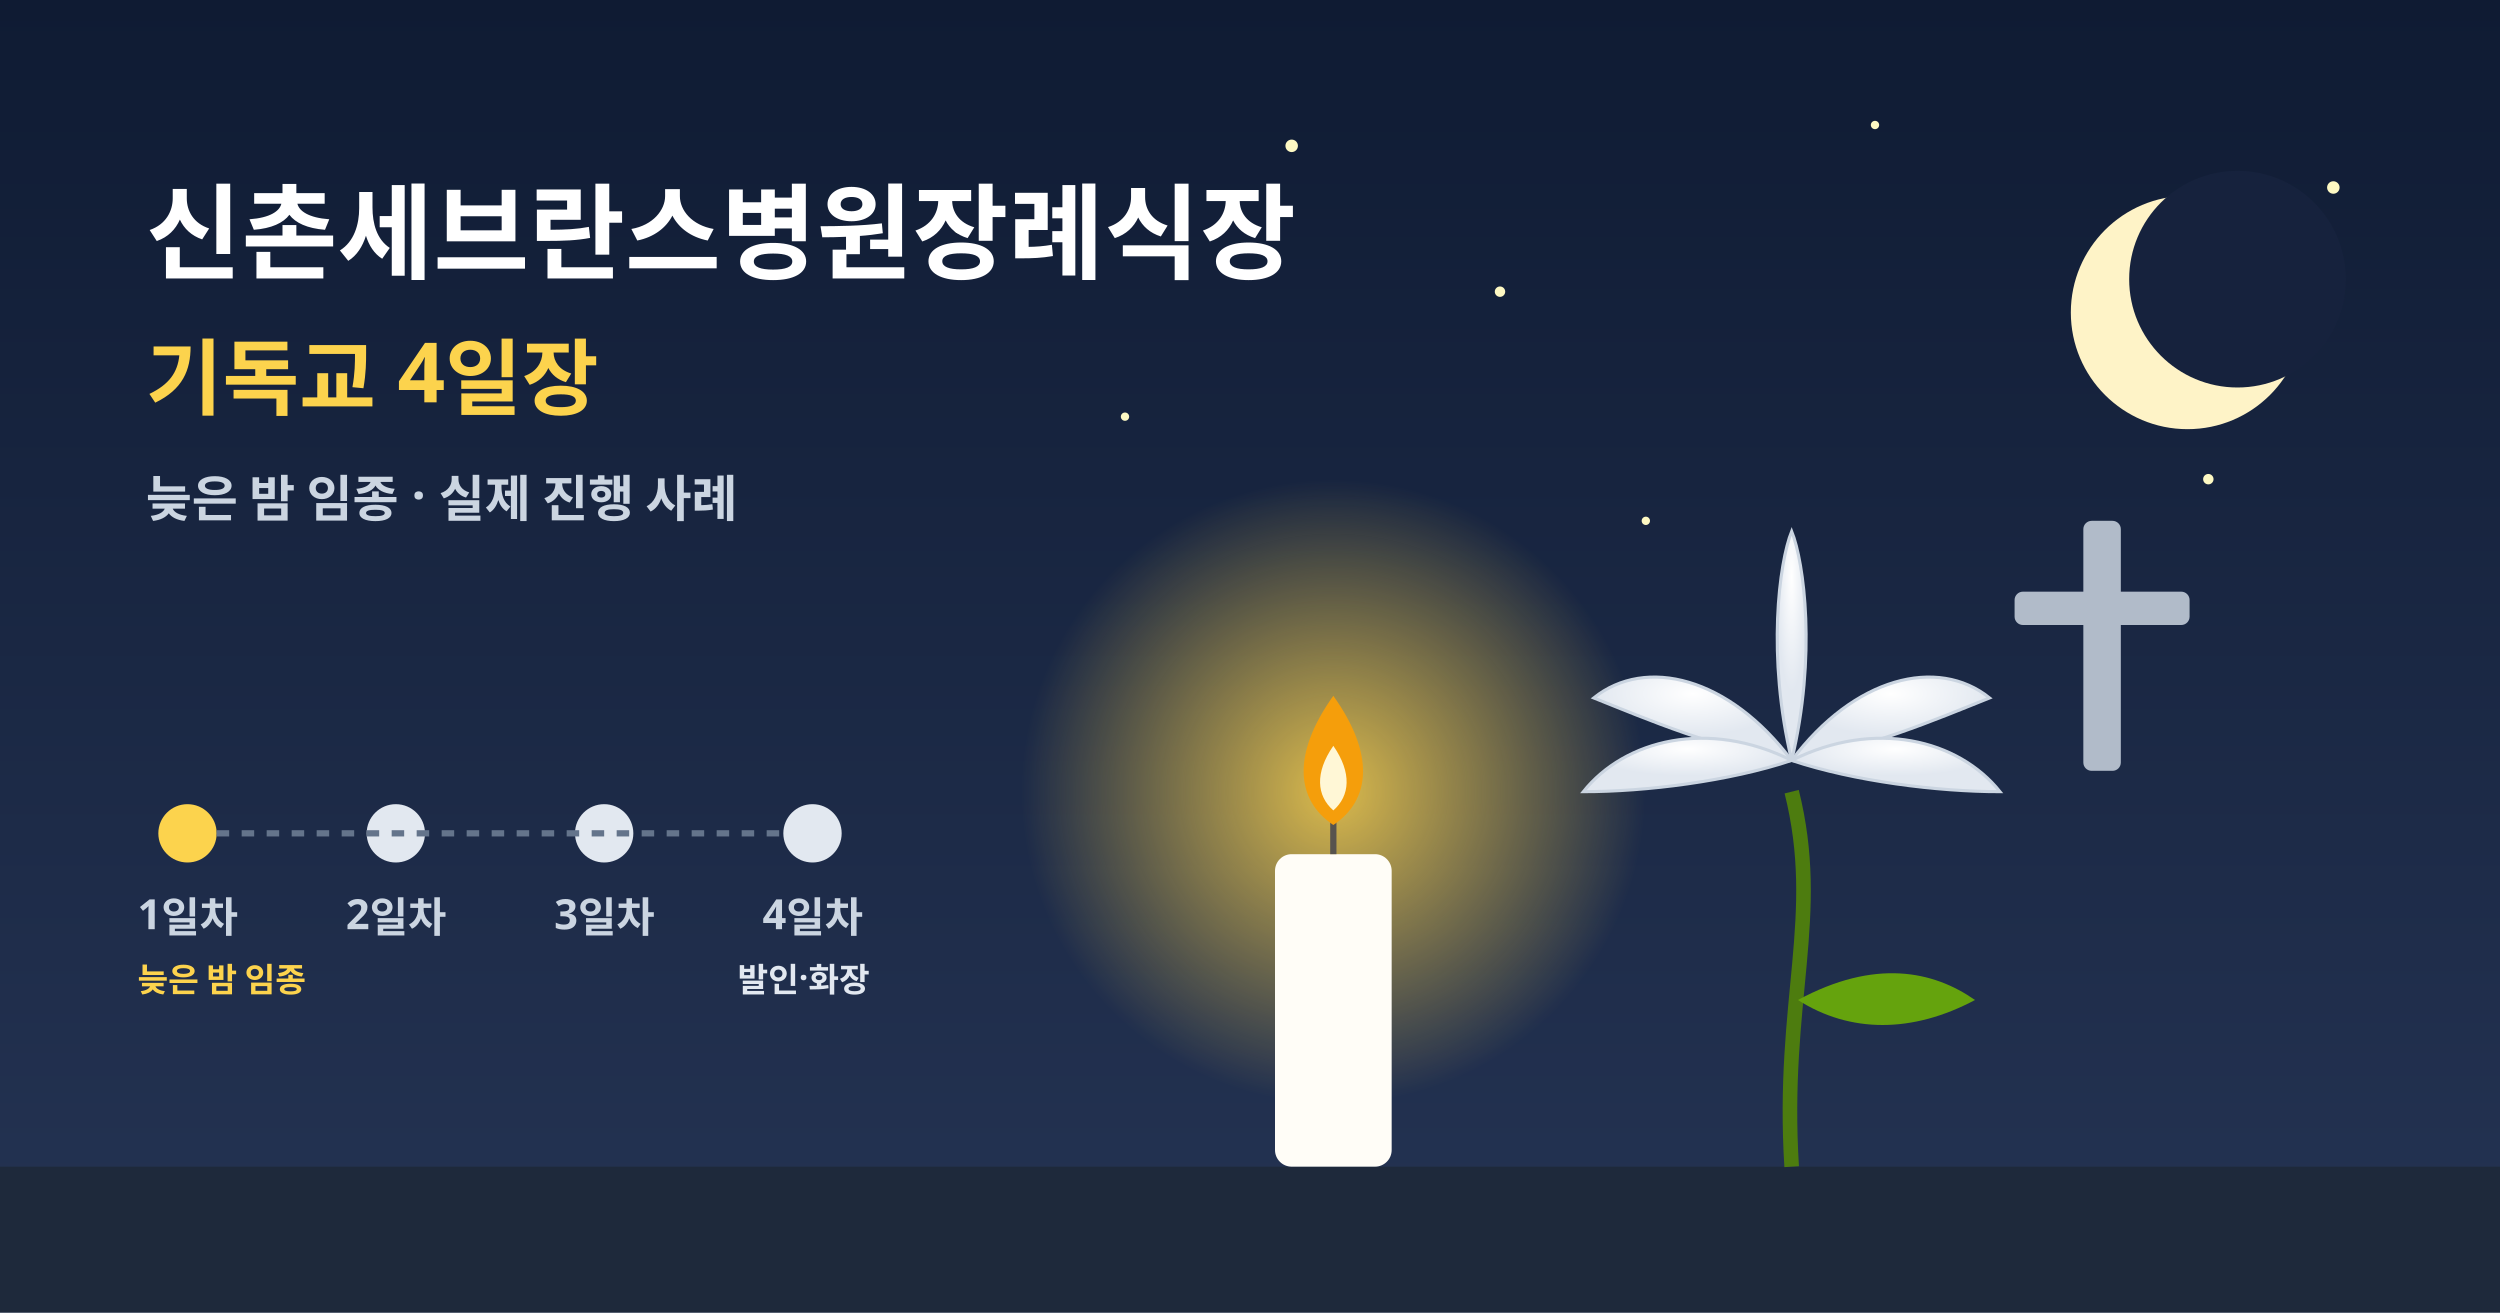
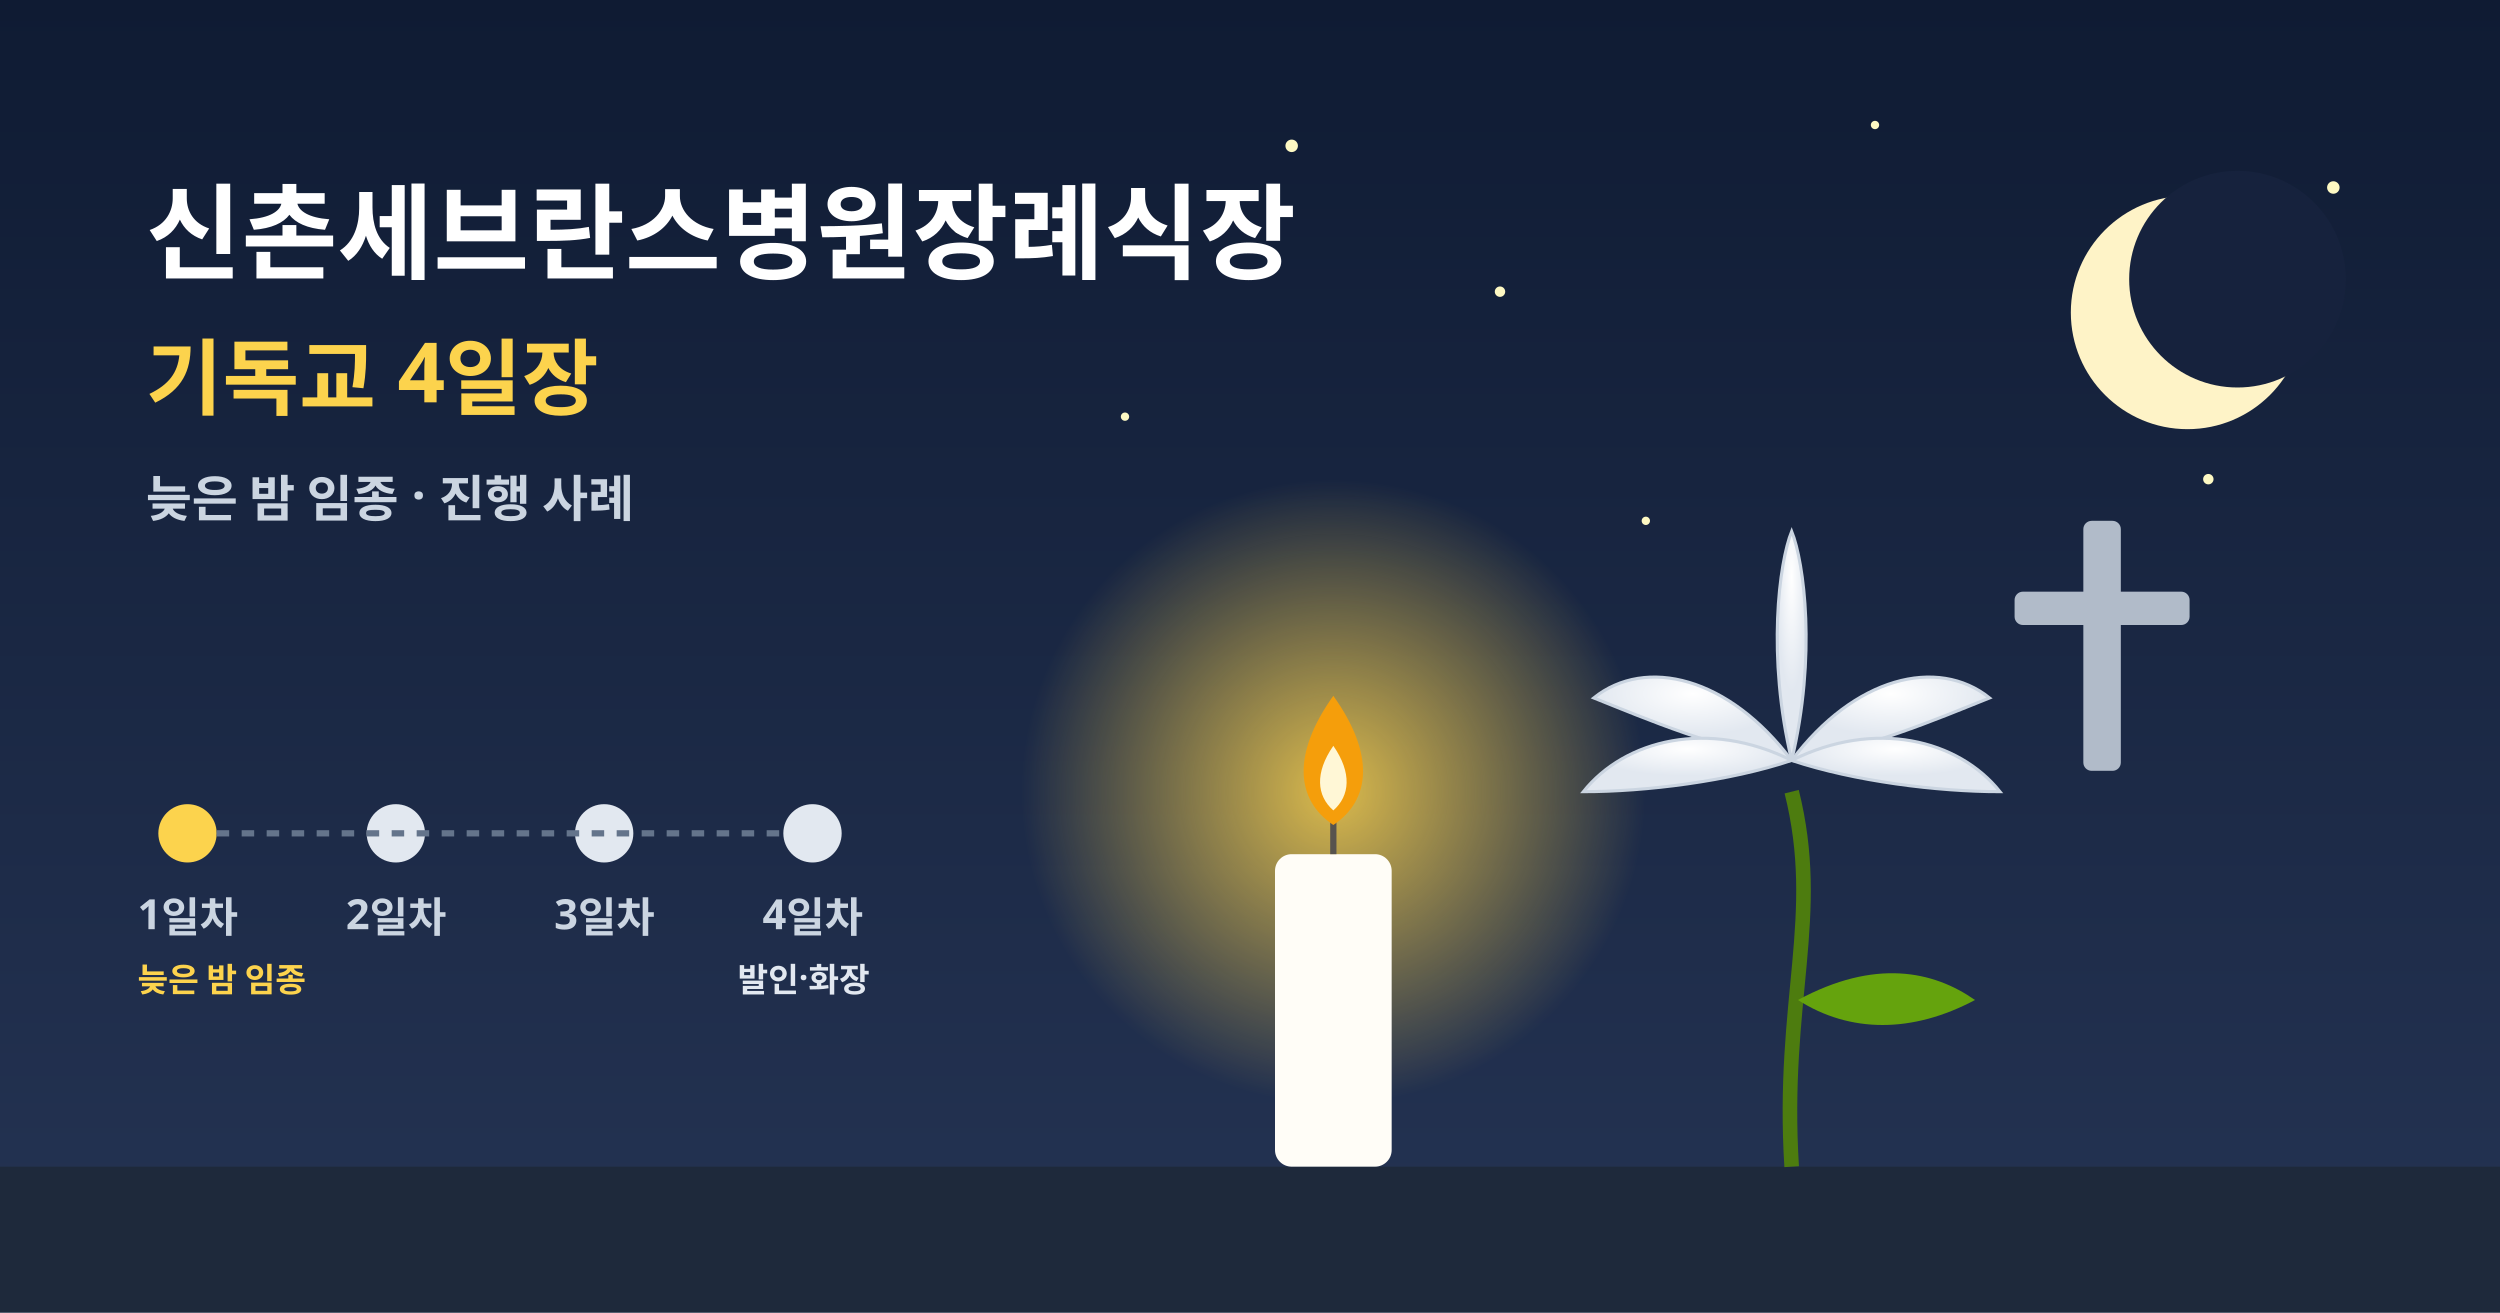
<svg xmlns="http://www.w3.org/2000/svg" viewBox="0 0 1200 630" role="img" aria-label="늦은 밤 하늘 아래 십자가와 백합, 촛불이 있는 기독교 4일장 그림">
  <style>
  .t{font-family:'Noto Sans KR','Apple SD Gothic Neo','Malgun Gothic',sans-serif}
  @keyframes tw{0%,100%{opacity:.25}50%{opacity:1}}
  @keyframes flick{0%,100%{transform:scale(1,1)}30%{transform:scale(.9,1.08)}60%{transform:scale(1.05,.95)}}
  @keyframes glow{0%,100%{opacity:.45}50%{opacity:.85}}
  @keyframes sway{0%,100%{transform:rotate(-2deg)}50%{transform:rotate(2deg)}}
  .s1{animation:tw 2.6s ease-in-out infinite}.s2{animation:tw 3.4s ease-in-out .8s infinite}.s3{animation:tw 4.2s ease-in-out 1.6s infinite}
  .fl{transform-box:fill-box;transform-origin:50% 100%;animation:flick 1.6s ease-in-out infinite}
  .gl{animation:glow 3.2s ease-in-out infinite}
  .ly{transform-origin:860px 560px;animation:sway 6s ease-in-out infinite}
  @media (prefers-reduced-motion:reduce){*{animation:none!important}}
</style>
  <defs>
    <linearGradient id="bg" x1="0" y1="0" x2="0" y2="1">
      <stop offset="0" stop-color="#0f1b33" />
      <stop offset="1" stop-color="#253454" />
    </linearGradient>
    <radialGradient id="halo">
      <stop offset="0" stop-color="#fcd34d" stop-opacity=".85" />
      <stop offset="1" stop-color="#fcd34d" stop-opacity="0" />
    </radialGradient>
    <radialGradient id="pet" cx=".5" cy=".2">
      <stop offset="0" stop-color="#fff" />
      <stop offset="1" stop-color="#e2e8f0" />
    </radialGradient>
  </defs>
  <rect width="1200" height="630" fill="url(#bg)" />
  <g fill="#fef9c3">
    <circle class="s1" cx="620" cy="70" r="3" />
    <circle class="s2" cx="720" cy="140" r="2.5" />
    <circle class="s3" cx="540" cy="200" r="2" />
    <circle class="s2" cx="1120" cy="90" r="3" />
    <circle class="s1" cx="900" cy="60" r="2" />
    <circle class="s3" cx="1060" cy="230" r="2.5" />
    <circle class="s1" cx="460" cy="110" r="2" />
    <circle class="s3" cx="790" cy="250" r="2" />
  </g>
  <circle cx="1050" cy="150" r="56" fill="#fef3c7" />
  <circle cx="1074" cy="134" r="52" fill="#16223d" />
  <g fill="#cbd5e1" opacity=".85">
    <rect x="1000" y="250" width="18" height="120" rx="4" />
    <rect x="967" y="284" width="84" height="16" rx="4" />
  </g>
  <rect x="0" y="560" width="1200" height="70" fill="#1e293b" />
  <circle class="gl" cx="640" cy="380" r="150" fill="url(#halo)" />
  <rect x="612" y="410" width="56" height="150" rx="8" fill="#fffdf7" />
  <line x1="640" y1="410" x2="640" y2="394" stroke="#57534e" stroke-width="3" />
  <path class="fl" d="M640 334 C 660 362, 658 384, 640 396 C 622 384, 620 362, 640 334 Z" fill="#f59e0b" />
  <path class="fl" d="M640 358 C 649 371, 648 382, 640 389 C 632 382, 631 371, 640 358 Z" fill="#fff7d6" />
  <g class="ly">
    <path d="M860 560 C 855 480, 875 440, 860 380" stroke="#4d7c0f" stroke-width="7" fill="none" />
    <path d="M863 480 C 900 460, 928 466, 948 480 C 918 496, 888 496, 863 480 Z" fill="#65a30d" />
    <g transform="translate(860 365)" fill="url(#pet)" stroke="#cbd5e1" stroke-width="1.5">
      <path d="M0 0 C -30 -40, -70 -50, -95 -30 C -70 -20, -35 -5, 0 0 Z" />
      <path d="M0 0 C 30 -40, 70 -50, 95 -30 C 70 -20, 35 -5, 0 0 Z" />
      <path d="M0 0 C -12 -50, -6 -95, 0 -110 C 6 -95, 12 -50, 0 0 Z" />
      <path d="M0 0 C -40 -20, -80 -10, -100 15 C -70 15, -30 10, 0 0 Z" />
      <path d="M0 0 C 40 -20, 80 -10, 100 15 C 70 15, 30 10, 0 0 Z" />
    </g>
  </g>
  <g class="t" font-size="20" font-weight="700" fill="#cbd5e1">
    <circle cx="90" cy="400" r="14" fill="#fcd34d" />
    <circle cx="190" cy="400" r="14" fill="#e2e8f0" />
    <circle cx="290" cy="400" r="14" fill="#e2e8f0" />
    <circle cx="390" cy="400" r="14" fill="#e2e8f0" />
    <line x1="104" y1="400" x2="376" y2="400" stroke="#64748b" stroke-width="3" stroke-dasharray="6 6" />
    <text x="66" y="446">1일차</text>
    <text x="166" y="446">2일차</text>
    <text x="266" y="446">3일차</text>
    <text x="366" y="446">4일차</text>
    <text x="66" y="476" font-size="16" fill="#fcd34d">늦은 밤 임종</text>
    <text x="354" y="476" font-size="16" fill="#e2e8f0">발인·화장</text>
  </g>
  <text x="70" y="130" class="t" font-size="50" font-weight="900" fill="#ffffff">신촌세브란스병원장례식장</text>
  <text x="70" y="196" class="t" font-size="40" font-weight="900" fill="#fcd34d">기독교 4일장</text>
-   <text x="70" y="248" class="t" font-size="24" font-weight="700" fill="#cbd5e1">늦은 밤 임종 · 실제 진행 사례</text>
+   <text x="70" y="248" class="t" font-size="24" font-weight="700" fill="#cbd5e1">늦은 밤 임종 · 진행 사례</text>
</svg>
